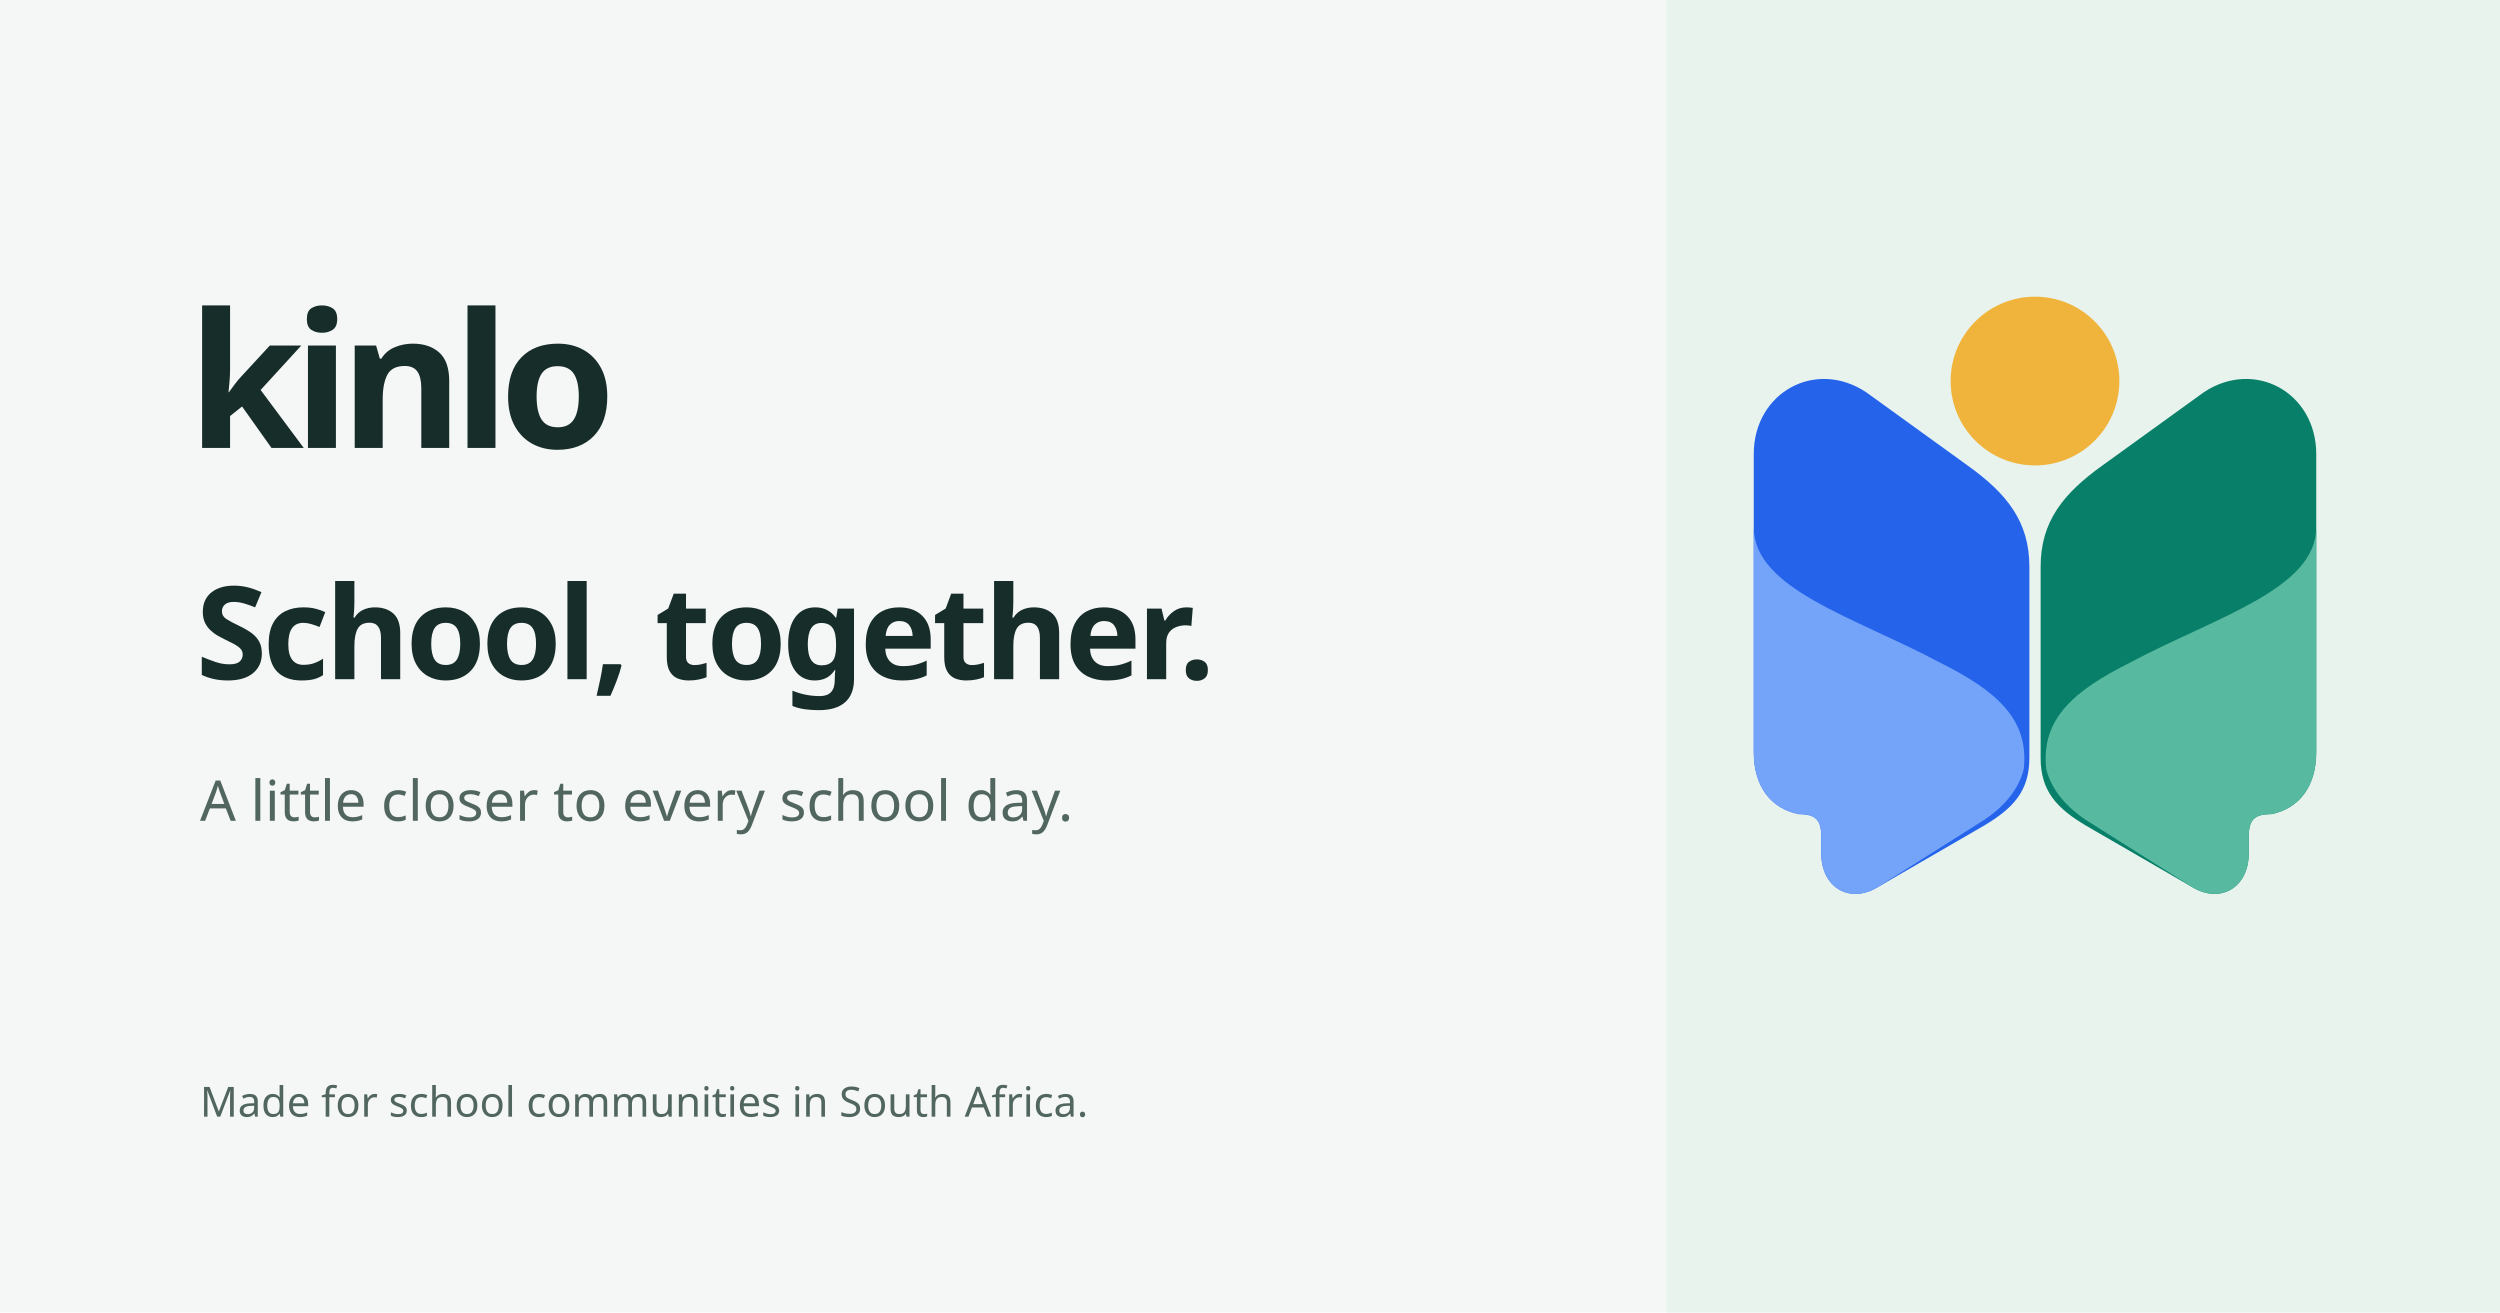
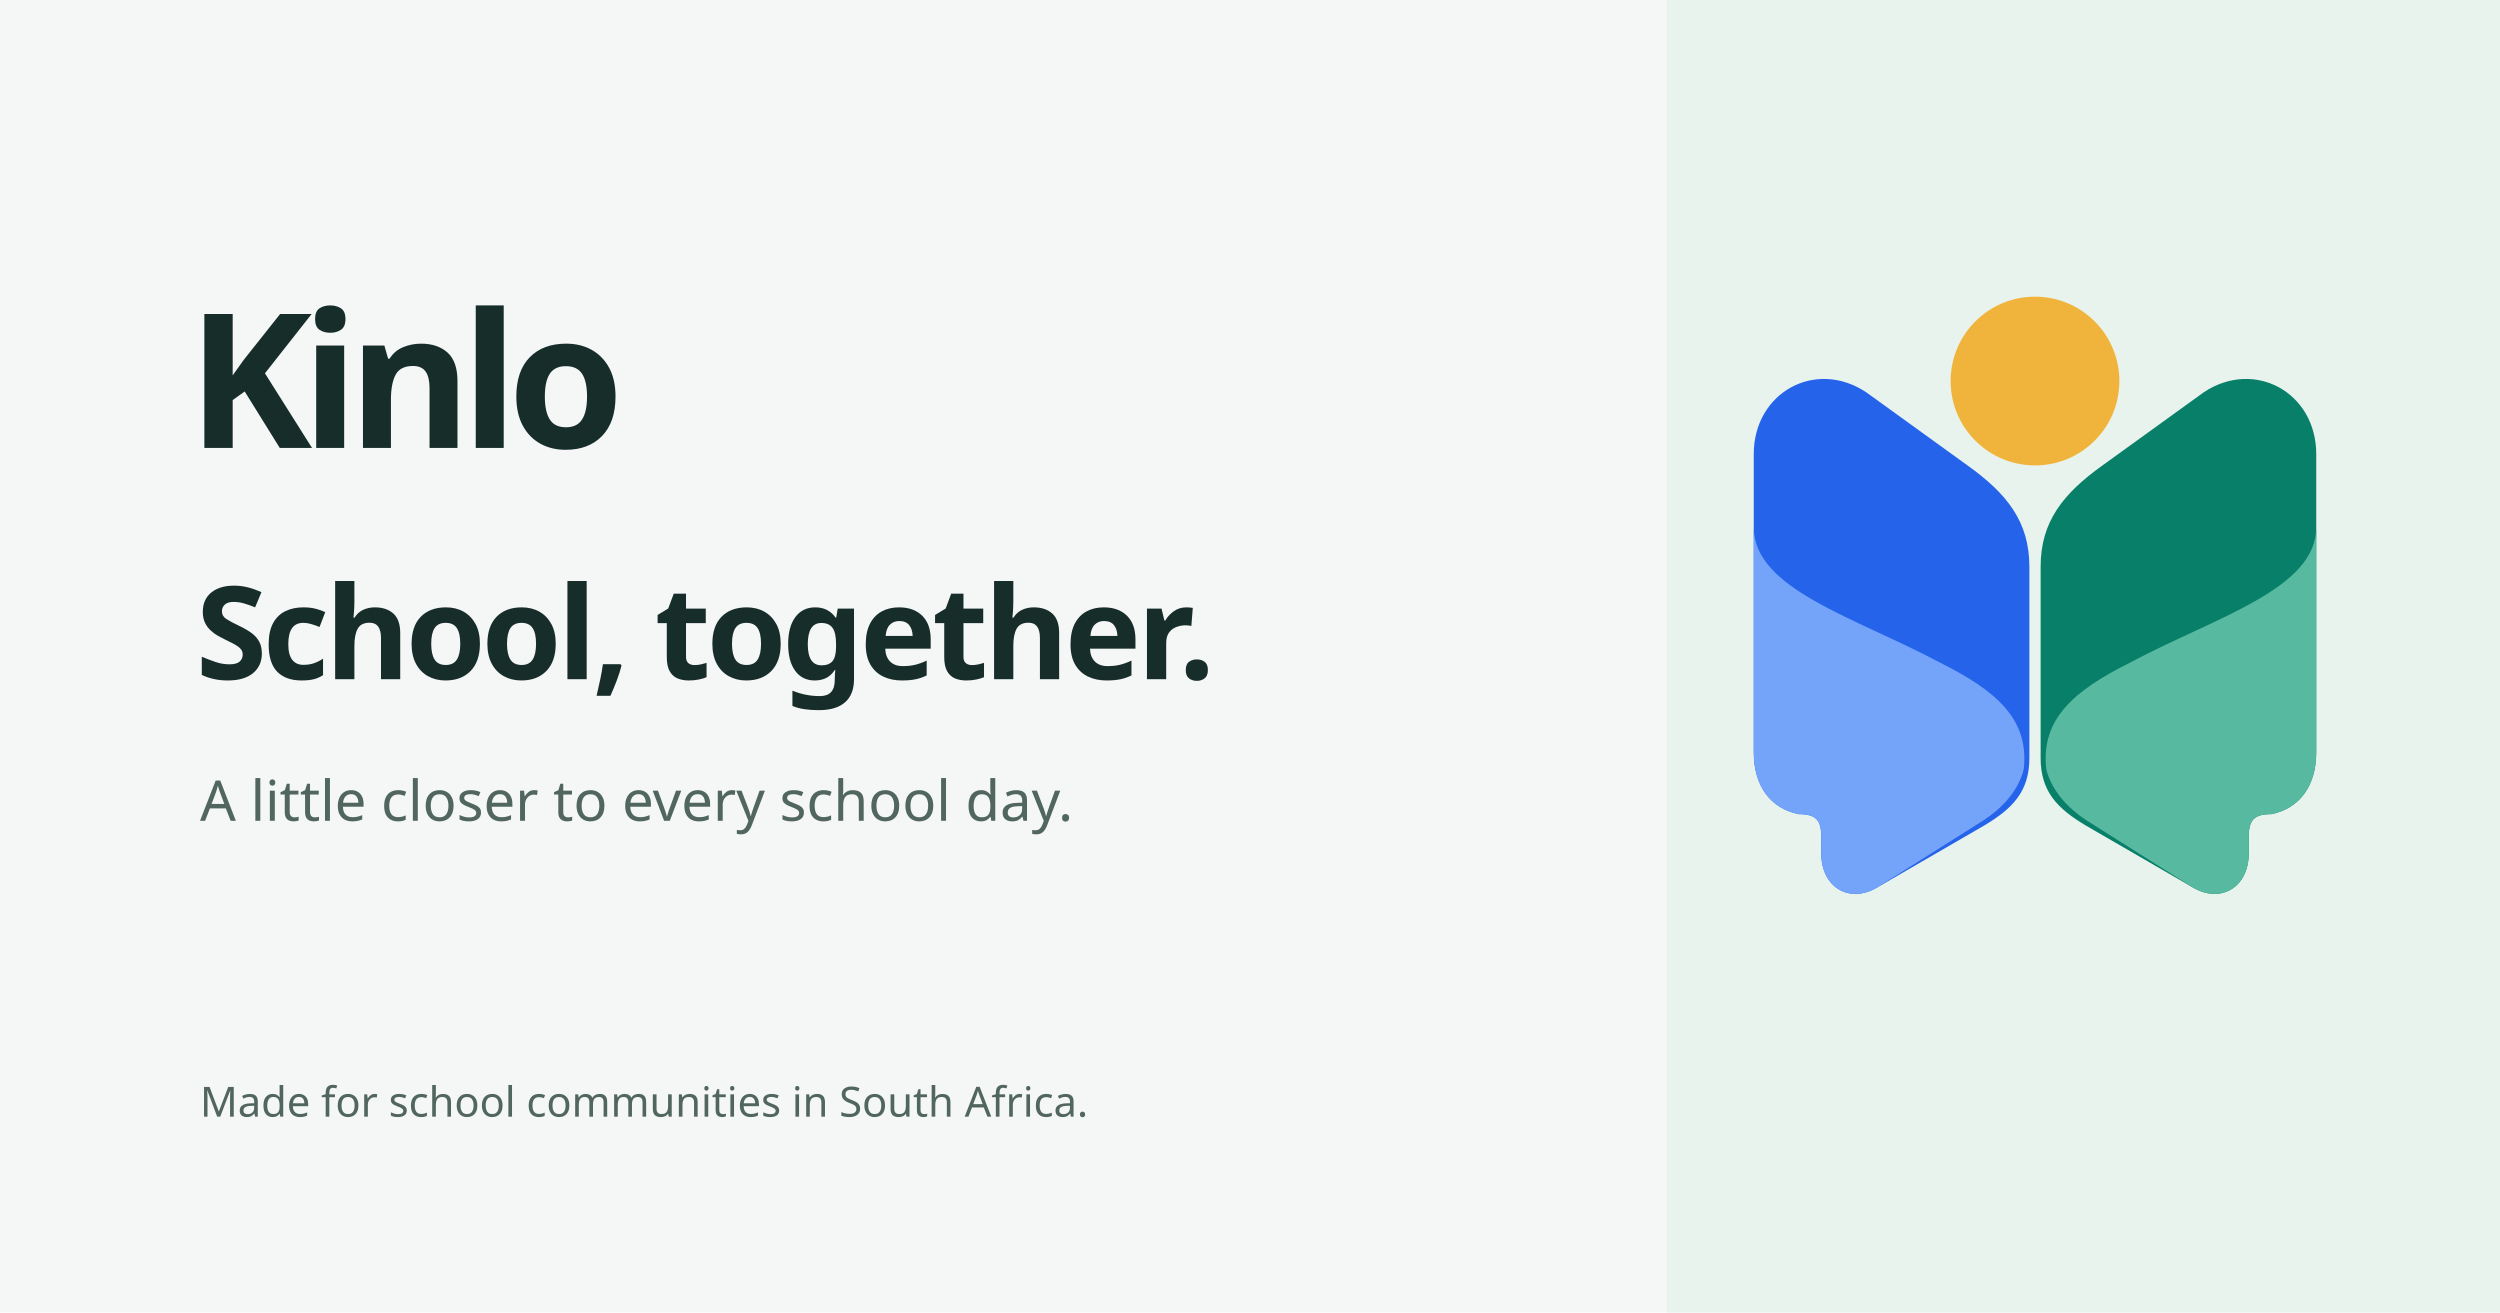
<svg xmlns="http://www.w3.org/2000/svg" width="1200" height="630" viewBox="0 0 1200 630">
  <rect width="1200" height="630" fill="#f5f7f6" />
  <rect x="800" width="400" height="630" fill="#e8f3ed" />
  <g transform="translate(804 110) scale(2.7)">
    <circle cx="64" cy="27" r="15" fill="#F0B43C" />
    <path d="M14 40C14 29 25 23 34 29L52 42C59 47 63 52 63 60V94C63 100 60 103 55 106L36 117C31 120 26 117 26 111V108C26 105 25 104 22 104C17 103 14 99 14 93V40Z" fill="#2563EB" />
    <path d="M14 53C14 64 32 69 47 77C57 82 63 87 62 96C61 100 58 103 55 105L36 117C31 120 26 117 26 111V108C26 105 25 104 22 104C17 103 14 99 14 93V53Z" fill="#73A4FA" />
    <path d="M114 40C114 29 103 23 94 29L76 42C69 47 65 52 65 60V94C65 100 68 103 73 106L92 117C97 120 102 117 102 111V108C102 105 103 104 106 104C111 103 114 99 114 93V40Z" fill="#087F68" />
    <path d="M114 53C114 64 96 69 81 77C71 82 65 87 66 96C67 100 70 103 73 105L92 117C97 120 102 117 102 111V108C102 105 103 104 106 104C111 103 114 99 114 93V53Z" fill="#57B99F" />
  </g>
-   <text x="90" y="215" fill="#172d2a" font-family="sans-serif" font-size="90" font-weight="700" letter-spacing="-5">kinlo</text>
+   <text x="90" y="215" fill="#172d2a" font-family="sans-serif" font-size="90" font-weight="700" letter-spacing="-5">Kinlo</text>
  <text x="94" y="326" fill="#172d2a" font-family="sans-serif" font-size="62" font-weight="600" letter-spacing="-2">School, together.</text>
  <text x="96" y="394" fill="#526660" font-family="sans-serif" font-size="27">A little closer to every school day.</text>
  <text x="96" y="536" fill="#526660" font-family="sans-serif" font-size="20">Made for school communities in South Africa.</text>
</svg>
